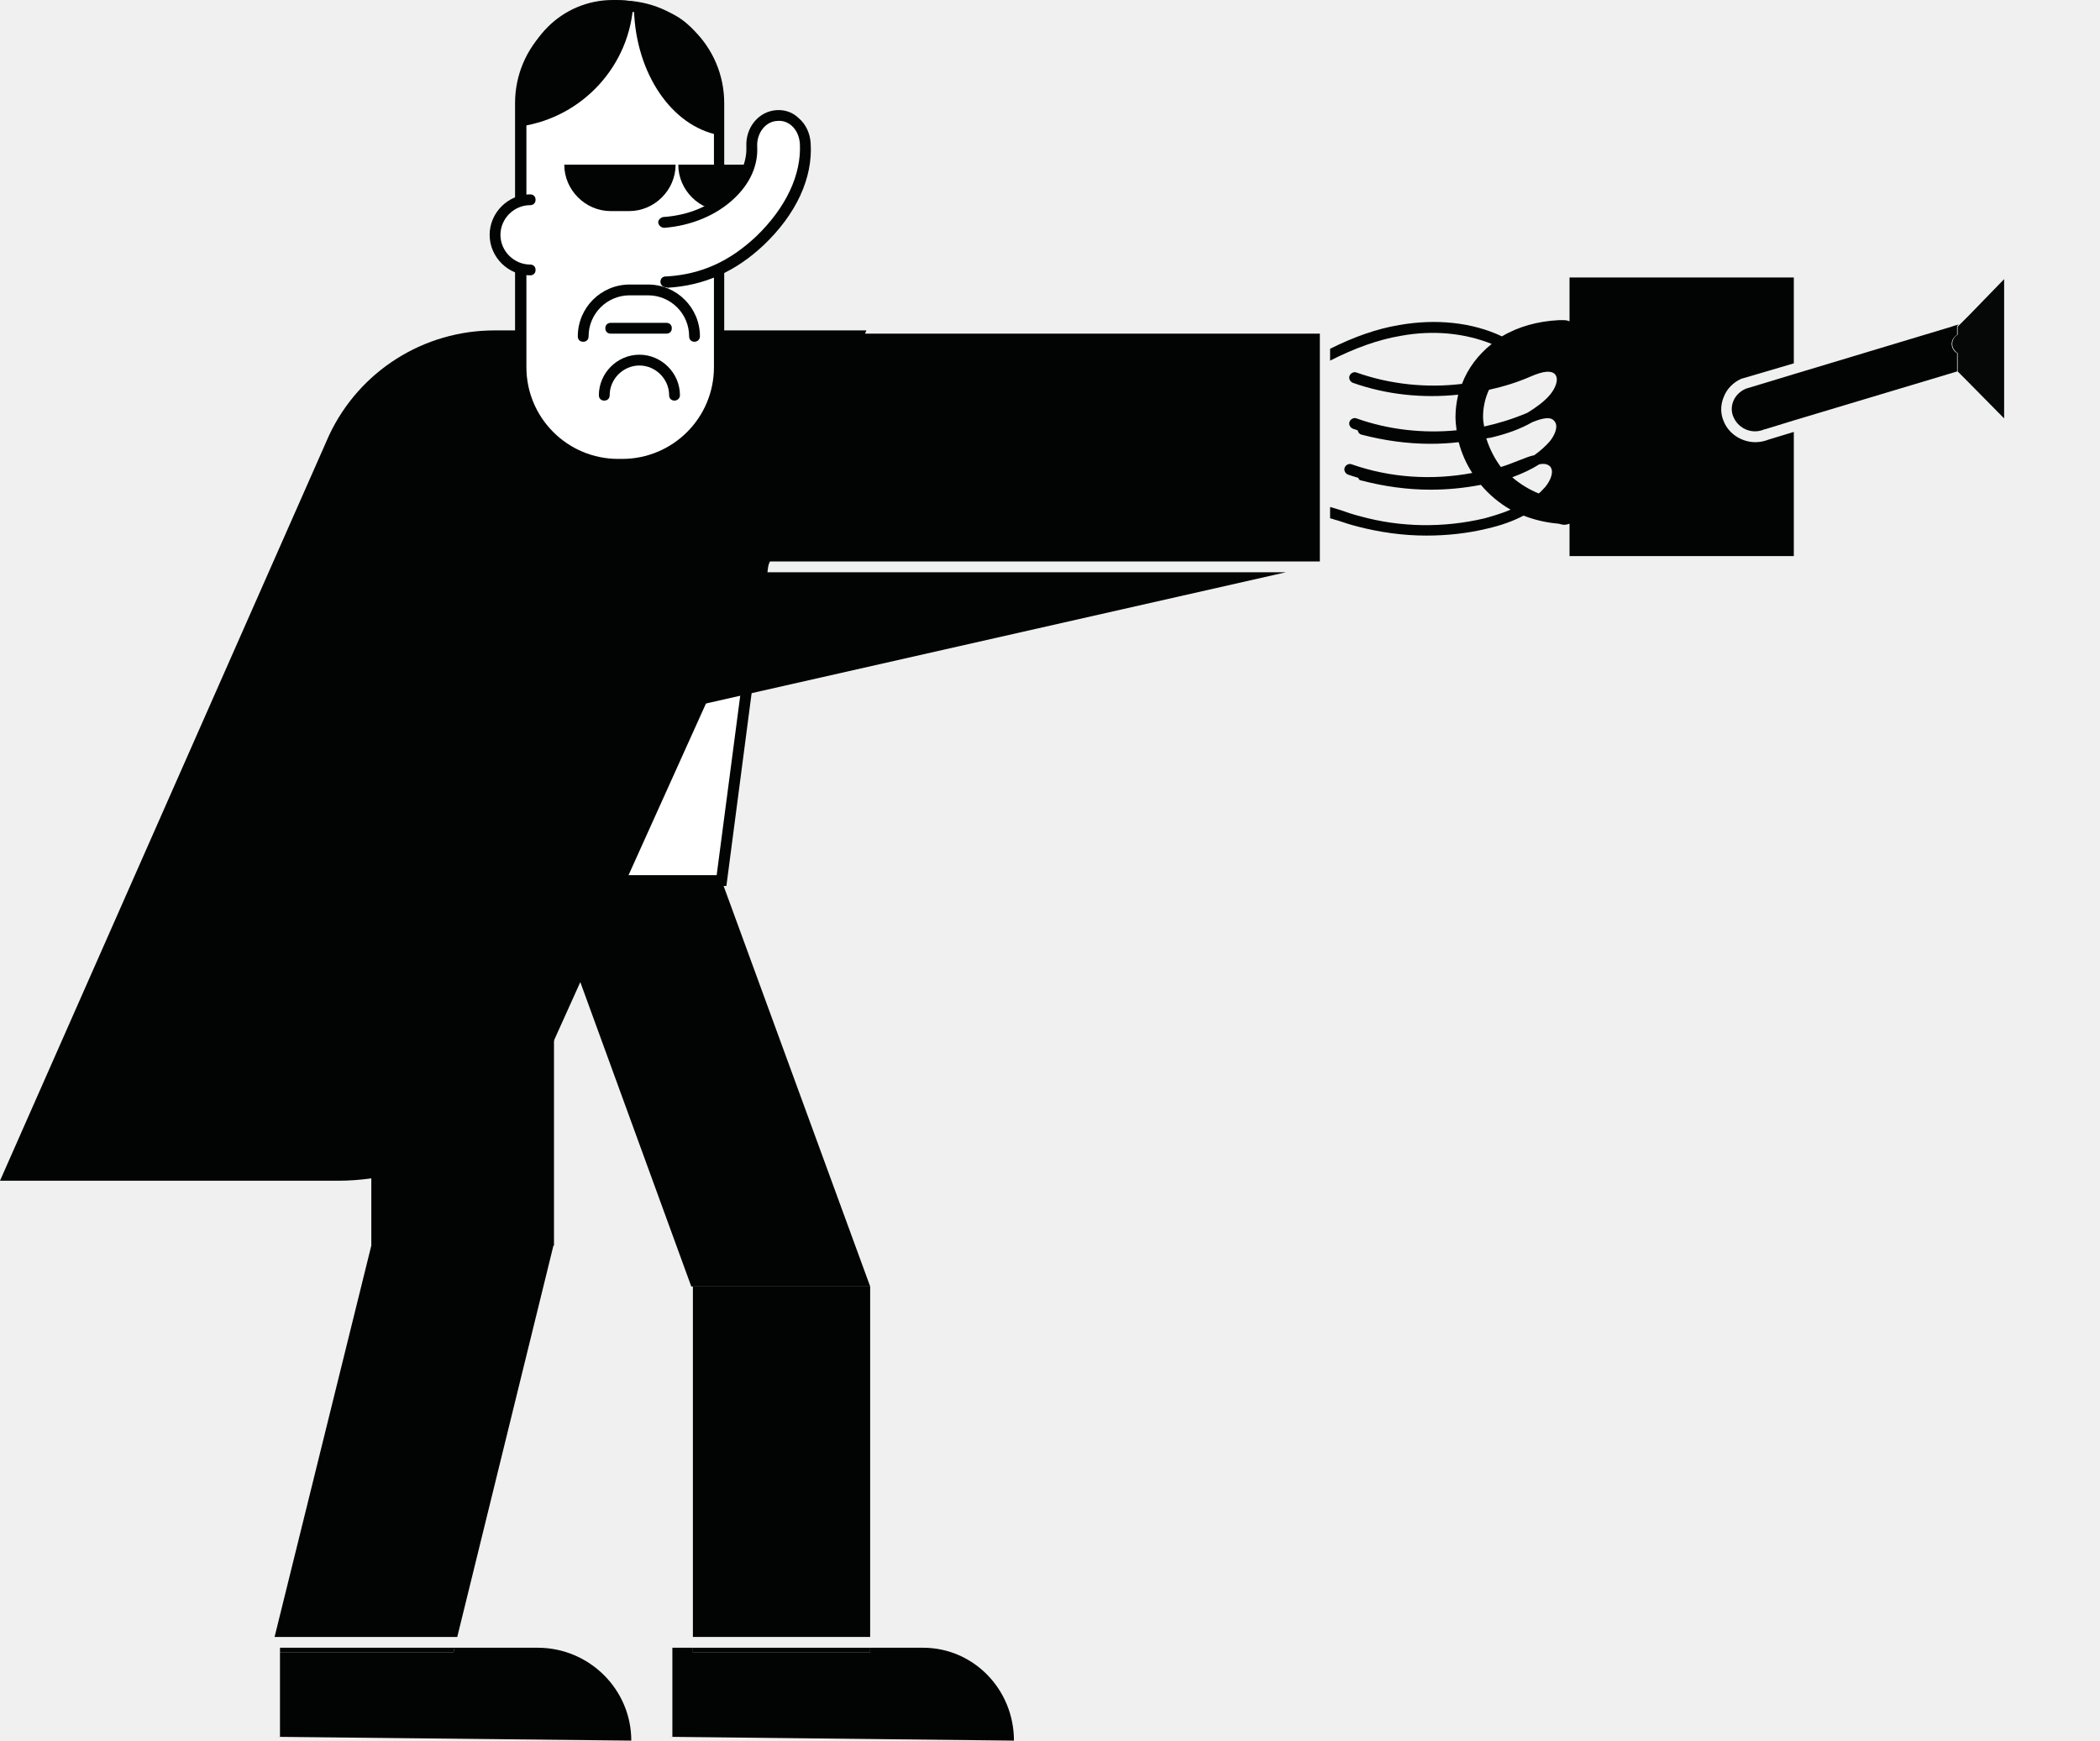
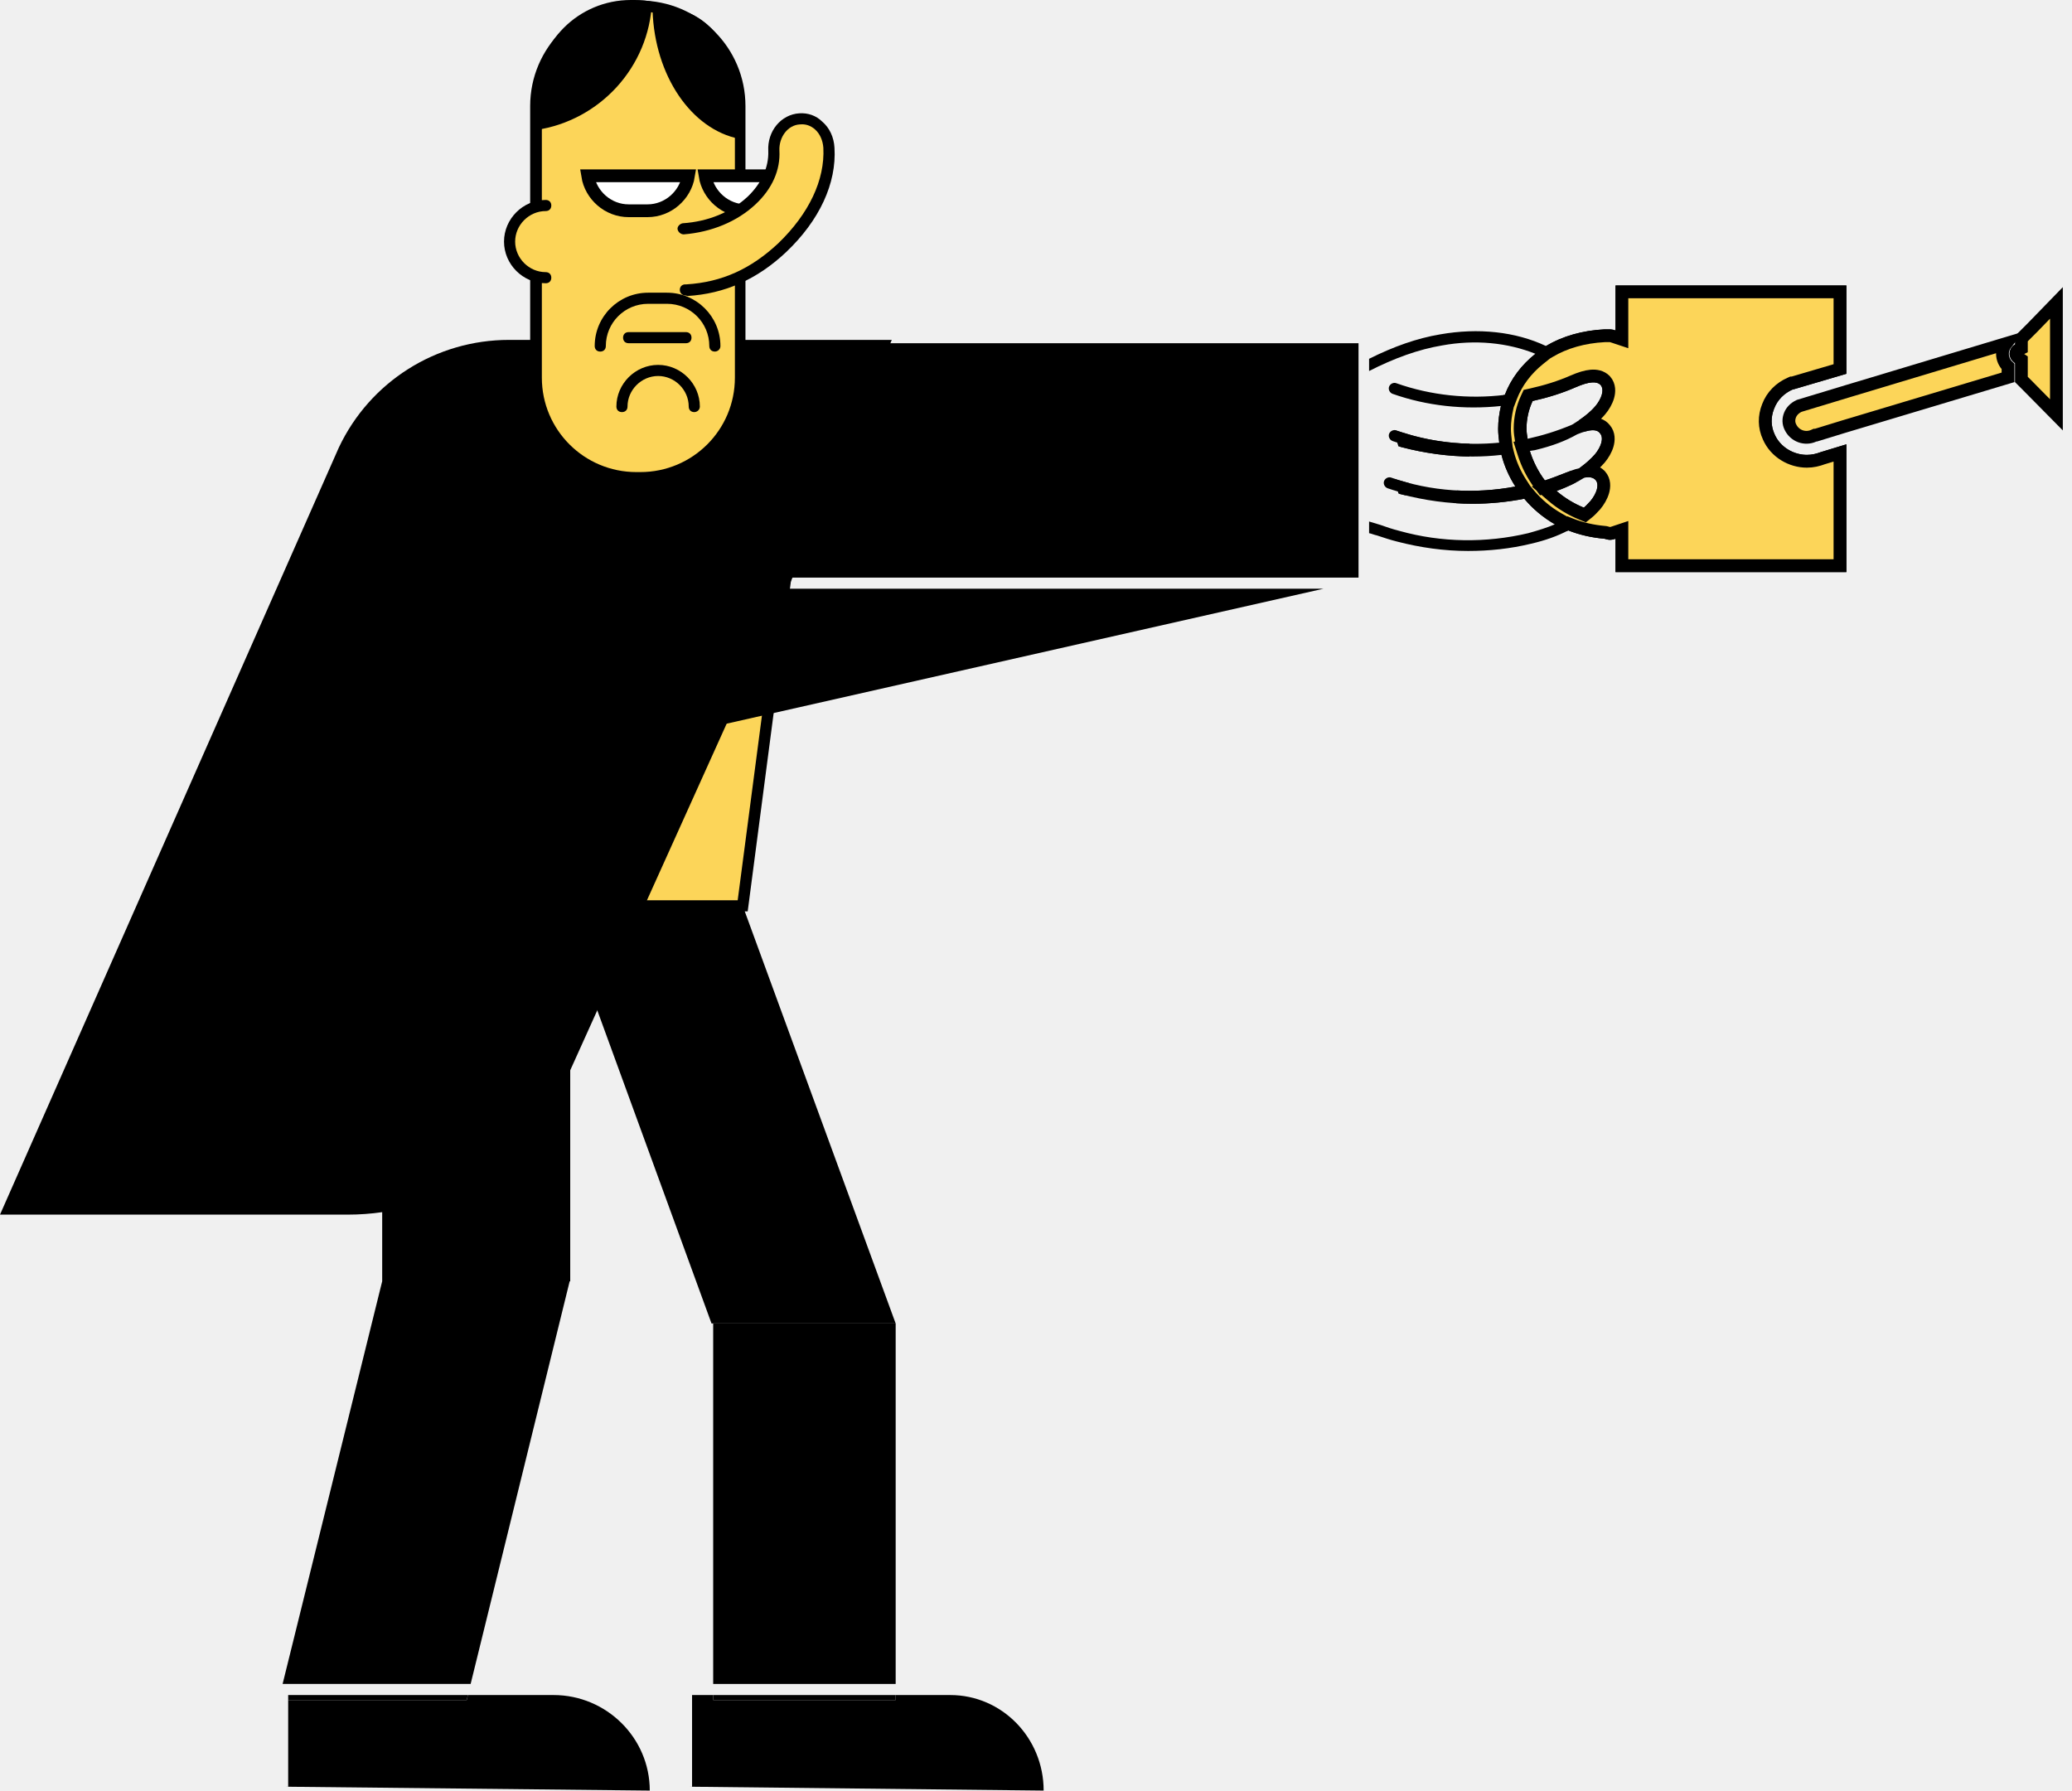
- <svg xmlns="http://www.w3.org/2000/svg" width="193" height="160" viewBox="0 0 193 160" fill="none">
-   <g clip-path="url(#clip0_400_3426)">
-     <path d="M66.312 80.942H28.859L32.734 51.513H70.187L66.312 80.942Z" fill="white" />
-     <path d="M66.759 81.439H28.312L32.286 51.067H70.733L66.759 81.439ZM29.405 80.446H65.865L69.591 52.059H33.131L29.405 80.446Z" fill="#020404" />
-     <path d="M50.914 77.023H34.125V114.492H50.914V77.023Z" fill="#020404" />
-     <path d="M63.535 118.262H79.977L66.267 80.793H49.875L63.535 118.262Z" fill="#020404" />
-     <path d="M79.972 118.263H63.68V150.471H79.972V118.263Z" fill="#020404" />
-     <path d="M50.865 114.49H34.126L25.234 150.471H42.024L50.865 114.49Z" fill="#020404" />
-     <path d="M49.425 151.463H41.775L41.676 151.91H25.731V159.652H25.234L58.018 159.999C58.018 155.285 54.144 151.463 49.425 151.463Z" fill="#020404" />
-     <path d="M25.734 151.91H41.679L41.779 151.463H25.734V151.91Z" fill="#020404" />
-     <path d="M84.842 151.463H79.974V151.91H63.681V151.463H61.794V159.652H61.297L93.187 159.999C93.187 155.285 89.461 151.463 84.842 151.463Z" fill="#020404" />
-     <path d="M79.972 151.463H63.68V151.91H79.972V151.463Z" fill="#020404" />
-     <path d="M79.625 30.372H45.45C38.943 30.372 33.032 34.094 30.251 39.999L0 108.535H31.045C39.44 108.535 47.09 103.672 50.716 96.079L70.635 51.91" fill="#020404" />
-     <path d="M57.125 42.681H56.777C51.859 42.681 47.836 38.661 47.836 33.748V9.48C47.836 4.567 51.859 0.547 56.777 0.547H57.125C62.042 0.547 66.066 4.567 66.066 9.48V33.748C66.066 38.661 62.042 42.681 57.125 42.681Z" fill="white" />
-     <path d="M57.121 43.177H56.774C51.558 43.177 47.336 38.959 47.336 33.748V9.48C47.336 4.269 51.558 0.05 56.774 0.05H57.121C62.337 0.05 66.559 4.269 66.559 9.48V33.748C66.559 38.909 62.337 43.177 57.121 43.177ZM56.823 1.043C52.154 1.043 48.379 4.815 48.379 9.48V33.748C48.379 38.413 52.154 42.184 56.823 42.184H57.171C61.84 42.184 65.615 38.413 65.615 33.748V9.48C65.615 4.815 61.84 1.043 57.171 1.043H56.823Z" fill="#020404" />
-     <path d="M61.993 36.824C61.695 36.824 61.496 36.625 61.496 36.328C61.496 34.839 60.255 33.598 58.764 33.598C57.274 33.598 56.032 34.839 56.032 36.328C56.032 36.625 55.834 36.824 55.536 36.824C55.238 36.824 55.039 36.625 55.039 36.328C55.039 34.293 56.728 32.605 58.764 32.605C60.801 32.605 62.49 34.293 62.49 36.328C62.49 36.625 62.242 36.824 61.993 36.824Z" fill="#020404" />
-     <path d="M51.859 15.136C51.859 17.468 53.797 19.404 56.131 19.404H57.82C60.155 19.404 62.092 17.468 62.092 15.136H51.859Z" fill="#020404" />
-     <path d="M63.834 30.92C63.834 28.587 61.897 26.652 59.562 26.652H57.873C55.539 26.652 53.602 28.587 53.602 30.92" fill="white" />
-     <path d="M63.831 31.415C63.533 31.415 63.334 31.217 63.334 30.919C63.334 28.834 61.645 27.147 59.559 27.147H57.87C55.784 27.147 54.095 28.834 54.095 30.919C54.095 31.217 53.896 31.415 53.598 31.415C53.3 31.415 53.102 31.217 53.102 30.919C53.102 28.288 55.237 26.154 57.87 26.154H59.559C62.192 26.154 64.328 28.288 64.328 30.919C64.328 31.217 64.079 31.415 63.831 31.415Z" fill="#020404" />
-     <path d="M62.336 15.136C62.336 17.468 64.273 19.404 66.608 19.404H68.297C70.631 19.404 72.569 17.468 72.569 15.136H62.336Z" fill="#020404" />
-     <path d="M60.992 20.447C63.377 20.298 65.562 19.404 67.102 17.916C68.443 16.625 69.188 15.037 69.089 13.449C68.99 11.96 70.033 10.67 71.374 10.571C72.765 10.472 73.907 11.613 73.957 13.151C74.155 16.476 72.318 19.653 69.784 22.084C67.4 24.318 64.718 25.658 61.29 25.906C61.241 25.906 61.24 25.906 61.191 25.906" fill="white" />
-     <path d="M61.194 26.402C60.946 26.402 60.697 26.203 60.697 25.906C60.697 25.608 60.896 25.41 61.194 25.41H61.293C64.472 25.211 67.055 24.02 69.489 21.737C72.221 19.107 73.662 16.079 73.513 13.201C73.463 12.556 73.215 11.96 72.768 11.563C72.37 11.216 71.923 11.067 71.427 11.117C70.334 11.166 69.539 12.258 69.589 13.449C69.688 15.186 68.943 16.873 67.453 18.263C65.814 19.802 63.529 20.744 61.045 20.943C60.797 20.943 60.548 20.744 60.499 20.496C60.449 20.248 60.697 20 60.946 19.95C63.231 19.802 65.267 18.958 66.757 17.568C67.999 16.377 68.645 14.938 68.595 13.499C68.496 11.712 69.738 10.223 71.377 10.124C72.122 10.075 72.867 10.323 73.413 10.868C74.059 11.414 74.457 12.258 74.506 13.201C74.705 16.377 73.165 19.702 70.185 22.531C67.602 24.963 64.721 26.253 61.343 26.452C61.293 26.402 61.244 26.402 61.194 26.402Z" fill="#020404" />
-     <path d="M48.729 24.815C46.941 24.815 45.5 23.376 45.5 21.589C45.5 19.803 46.941 18.363 48.729 18.363" fill="white" />
-     <path d="M48.725 25.311C46.689 25.311 45 23.623 45 21.588C45 19.554 46.689 17.866 48.725 17.866C49.023 17.866 49.222 18.065 49.222 18.363C49.222 18.66 49.023 18.859 48.725 18.859C47.235 18.859 45.993 20.1 45.993 21.588C45.993 23.077 47.235 24.318 48.725 24.318C49.023 24.318 49.222 24.517 49.222 24.814C49.222 25.112 49.023 25.311 48.725 25.311Z" fill="#020404" />
-     <path d="M61.246 30.669H56.13C55.831 30.669 55.633 30.47 55.633 30.172C55.633 29.875 55.831 29.676 56.13 29.676H61.246C61.544 29.676 61.742 29.875 61.742 30.172C61.742 30.47 61.544 30.669 61.246 30.669Z" fill="#020404" />
-     <path d="M66.761 52.109V51.613H121.301V47.395V46.402V33.697V32.556V30.67H120.407H119.314H118.172H66.761V42.333V42.581V42.829L62.688 43.772V65.162L118.172 52.606H66.761V52.109Z" fill="#020404" />
-     <path d="M143.75 48.239C143.949 48.239 144.098 48.189 144.247 48.14V51.117H164.861V39.703L162.576 40.398C162.179 40.547 161.782 40.646 161.335 40.646C160.142 40.646 158.95 39.951 158.454 38.81C158.106 38.065 158.106 37.271 158.404 36.527C158.702 35.733 159.298 35.137 160.093 34.79H160.142L164.861 33.4V25.509H144.247V29.529C144.098 29.48 143.949 29.43 143.75 29.43C143.601 29.43 143.403 29.43 143.254 29.43C141.316 29.529 139.528 30.026 138.038 30.919C135.306 29.629 131.978 29.281 128.6 29.877C126.514 30.224 124.428 30.969 122.242 32.06V33.152C124.477 32.011 126.663 31.217 128.749 30.869C131.73 30.323 134.611 30.621 137.094 31.614C135.852 32.606 134.909 33.847 134.362 35.286C131.134 35.683 127.756 35.336 124.676 34.244C124.428 34.145 124.13 34.294 124.03 34.542C123.931 34.79 124.08 35.088 124.328 35.187C127.408 36.279 130.736 36.626 134.015 36.279C133.866 36.924 133.766 37.619 133.766 38.313C133.766 38.711 133.816 39.157 133.866 39.554C130.786 39.852 127.607 39.505 124.676 38.462C124.428 38.363 124.13 38.512 124.03 38.76C123.931 39.008 124.08 39.306 124.328 39.405C124.477 39.455 124.626 39.505 124.775 39.554C124.825 39.753 124.925 39.902 125.123 39.951C127.209 40.497 129.345 40.795 131.481 40.795C132.326 40.795 133.22 40.745 134.064 40.646C134.313 41.639 134.76 42.631 135.306 43.475C131.63 44.17 127.756 43.921 124.229 42.681C123.981 42.581 123.683 42.73 123.583 42.978C123.484 43.227 123.633 43.524 123.881 43.624C124.179 43.723 124.477 43.822 124.825 43.921C124.875 44.07 124.974 44.17 125.123 44.17C127.209 44.715 129.345 45.013 131.481 45.013C133.021 45.013 134.561 44.864 136.101 44.567C136.846 45.46 137.79 46.254 138.833 46.849C138.137 47.147 137.343 47.395 136.449 47.644C132.673 48.537 128.7 48.487 124.974 47.445C124.378 47.296 123.782 47.098 123.236 46.899C122.888 46.8 122.59 46.701 122.242 46.601V47.644C122.491 47.693 122.689 47.792 122.938 47.842C123.534 48.041 124.13 48.239 124.726 48.388C126.812 48.934 128.948 49.232 131.084 49.232C132.971 49.232 134.859 49.033 136.697 48.586C137.988 48.289 139.081 47.892 140.025 47.395C141.018 47.792 142.111 48.041 143.254 48.14C143.452 48.189 143.601 48.239 143.75 48.239ZM136.3 38.313C136.3 37.42 136.498 36.577 136.846 35.832C138.187 35.534 139.479 35.137 140.72 34.591C141.863 34.095 142.558 34.045 142.906 34.393C143.303 34.84 142.956 35.683 142.459 36.279C141.913 36.924 141.217 37.42 140.422 37.916C140.373 37.916 140.373 37.966 140.323 37.966C139.032 38.512 137.74 38.909 136.399 39.207C136.349 38.909 136.3 38.611 136.3 38.313ZM136.598 40.299C136.796 40.249 136.995 40.249 137.144 40.199C138.584 39.852 139.777 39.405 140.82 38.81C141.913 38.363 142.558 38.313 142.856 38.711C143.254 39.157 142.906 40.001 142.409 40.596C142.012 41.043 141.565 41.44 141.018 41.837C140.522 41.936 140.124 42.135 139.826 42.234C139.181 42.482 138.584 42.73 137.939 42.929C137.343 42.135 136.896 41.242 136.598 40.299ZM138.982 43.872C139.926 43.524 140.77 43.127 141.465 42.681C141.962 42.581 142.26 42.681 142.459 42.879C142.856 43.326 142.509 44.17 142.012 44.765C141.813 44.964 141.664 45.162 141.416 45.361C140.571 45.013 139.727 44.517 138.982 43.872Z" fill="#020404" />
-     <path d="M179.367 30.025L165.856 34.095L165.36 34.244L164.863 34.393L160.442 35.733C159.896 35.981 159.498 36.378 159.3 36.874C159.101 37.37 159.101 37.916 159.349 38.413C159.846 39.455 161.088 39.951 162.181 39.455H162.23L164.813 38.661L165.31 38.512L165.807 38.363L179.864 34.145V32.457C179.566 32.308 179.367 31.961 179.367 31.613C179.367 31.266 179.566 30.968 179.864 30.77V29.976L180.013 29.827C179.864 29.877 179.616 29.926 179.367 30.025Z" fill="#020404" />
-     <path d="M181.011 28.933L180.564 29.38L180.068 29.876L179.919 30.025V30.769C179.621 30.918 179.422 31.266 179.422 31.613C179.422 31.96 179.621 32.258 179.919 32.457V34.144L180.316 34.541L180.713 34.938L184.19 38.462V25.658L181.011 28.933Z" fill="#060707" />
-     <path d="M56.327 0C51.658 0 47.883 3.772 47.883 8.437V11.613C53.545 10.769 57.966 6.005 58.215 0.149C57.718 0.05 57.221 0 56.675 0H56.327V0Z" fill="#020404" />
-     <path d="M59.657 0.793C63.133 0.793 66.015 4.565 66.015 9.23V12.406C61.743 11.562 58.464 6.798 58.266 0.942C58.663 0.843 59.011 0.793 59.408 0.793H59.657Z" fill="#020404" />
-   </g>
-   <defs>
-     <clipPath id="clip0_400_3426">
-       <rect width="193" height="160" fill="white" />
-     </clipPath>
-   </defs>
+ <svg xmlns="http://www.w3.org/2000/svg" width="162" height="140" viewBox="0 0 162 140" fill="none">
+   <path d="M58.067 70.825H25.271L28.664 45.074H61.46L58.067 70.825Z" fill="#FCD559" />
+   <path d="M58.459 71.259H24.793L28.273 44.683H61.938L58.459 71.259ZM25.75 70.391H57.676L60.938 45.552H29.012L25.75 70.391Z" fill="black" />
+   <path d="M44.583 67.395H29.882V100.181H44.583V67.395Z" fill="black" />
+   <path d="M55.631 103.479H70.028L58.023 70.694H43.67L55.631 103.479Z" fill="black" />
+   <path d="M70.028 103.48H55.761V131.663H70.028V103.48Z" fill="black" />
+   <path d="M44.54 100.179H29.881L22.096 131.662H36.797L44.54 100.179Z" fill="black" />
+   <path d="M43.278 132.53H36.58L36.493 132.921H22.531V139.695H22.096L50.803 139.999C50.803 135.874 47.41 132.53 43.278 132.53Z" fill="black" />
+   <path d="M22.531 132.921H36.493L36.58 132.53H22.531V132.921Z" fill="black" />
+   <path d="M74.291 132.53H70.028V132.921H55.761V132.53H54.109V139.695H53.674L81.598 139.999C81.598 135.874 78.336 132.53 74.291 132.53Z" fill="black" />
+   <path d="M70.028 132.53H55.761V132.921H70.028V132.53Z" fill="black" />
+   <path d="M69.724 26.575H39.799C34.101 26.575 28.925 29.832 26.489 34.999L0 94.968H27.185C34.536 94.968 41.234 90.713 44.409 84.069L61.851 45.421" fill="black" />
+   <path d="M50.02 37.346H49.715C45.409 37.346 41.886 33.829 41.886 29.53V8.295C41.886 3.996 45.409 0.479 49.715 0.479H50.02C54.326 0.479 57.849 3.996 57.849 8.295V29.53C57.849 33.829 54.326 37.346 50.02 37.346Z" fill="#FCD559" />
+   <path d="M50.02 37.78H49.715C45.148 37.78 41.451 34.089 41.451 29.529V8.295C41.451 3.735 45.148 0.044 49.715 0.044H50.02C54.587 0.044 58.284 3.735 58.284 8.295V29.529C58.284 34.045 54.587 37.78 50.02 37.78ZM49.759 0.912C45.67 0.912 42.365 4.213 42.365 8.295V29.529C42.365 33.611 45.67 36.911 49.759 36.911H50.063C54.152 36.911 57.458 33.611 57.458 29.529V8.295C57.458 4.213 54.152 0.912 50.063 0.912H49.759Z" fill="black" />
+   <path d="M54.283 32.221C54.022 32.221 53.848 32.047 53.848 31.787C53.848 30.484 52.76 29.398 51.456 29.398C50.151 29.398 49.063 30.484 49.063 31.787C49.063 32.047 48.889 32.221 48.628 32.221C48.367 32.221 48.193 32.047 48.193 31.787C48.193 30.006 49.672 28.53 51.456 28.53C53.239 28.53 54.718 30.006 54.718 31.787C54.718 32.047 54.5 32.221 54.283 32.221Z" fill="black" />
+   <path d="M49.15 16.478C47.551 16.478 46.195 15.277 45.949 13.744H53.83C53.583 15.277 52.227 16.478 50.629 16.478H49.15Z" fill="white" stroke="black" />
+   <path d="M55.892 27.055C55.892 25.014 54.196 23.32 52.152 23.32H50.673C48.629 23.32 46.932 25.014 46.932 27.055" fill="#FCD559" />
+   <path d="M55.892 27.488C55.631 27.488 55.457 27.314 55.457 27.054C55.457 25.23 53.978 23.754 52.151 23.754H50.673C48.846 23.754 47.367 25.23 47.367 27.054C47.367 27.314 47.193 27.488 46.932 27.488C46.671 27.488 46.497 27.314 46.497 27.054C46.497 24.753 48.367 22.885 50.673 22.885H52.151C54.457 22.885 56.327 24.753 56.327 27.054C56.327 27.314 56.11 27.488 55.892 27.488Z" fill="black" />
+   <path d="M58.328 16.478C56.729 16.478 55.373 15.277 55.127 13.744H63.007C62.761 15.277 61.405 16.478 59.806 16.478H58.328Z" fill="white" stroke="black" />
+   <path d="M53.413 17.891C55.501 17.761 57.415 16.979 58.763 15.676C59.938 14.547 60.59 13.158 60.503 11.768C60.416 10.465 61.329 9.336 62.504 9.249C63.722 9.163 64.722 10.161 64.766 11.508C64.94 14.417 63.33 17.196 61.112 19.324C59.024 21.278 56.675 22.45 53.674 22.668C53.631 22.668 53.631 22.668 53.587 22.668" fill="#FCD559" />
+   <path d="M53.587 23.102C53.37 23.102 53.152 22.928 53.152 22.668C53.152 22.407 53.326 22.233 53.587 22.233H53.674C56.458 22.06 58.72 21.017 60.851 19.02C63.243 16.718 64.505 14.069 64.374 11.551C64.331 10.986 64.113 10.465 63.722 10.118C63.374 9.814 62.982 9.684 62.547 9.727C61.59 9.77 60.895 10.726 60.938 11.768C61.025 13.288 60.373 14.764 59.068 15.98C57.632 17.326 55.632 18.151 53.457 18.325C53.239 18.325 53.022 18.151 52.978 17.934C52.935 17.717 53.152 17.5 53.37 17.457C55.37 17.326 57.154 16.588 58.459 15.372C59.546 14.33 60.112 13.071 60.068 11.811C59.981 10.248 61.069 8.945 62.504 8.859C63.156 8.815 63.809 9.032 64.287 9.51C64.853 9.988 65.201 10.726 65.244 11.551C65.418 14.33 64.07 17.239 61.46 19.715C59.198 21.842 56.675 22.971 53.718 23.145C53.674 23.102 53.631 23.102 53.587 23.102Z" fill="black" />
+   <path d="M42.669 21.713C41.104 21.713 39.842 20.454 39.842 18.891C39.842 17.327 41.104 16.068 42.669 16.068" fill="#FCD559" />
+   <path d="M42.669 22.147C40.886 22.147 39.407 20.67 39.407 18.89C39.407 17.11 40.886 15.633 42.669 15.633C42.93 15.633 43.104 15.807 43.104 16.067C43.104 16.328 42.93 16.502 42.669 16.502C41.364 16.502 40.277 17.587 40.277 18.89C40.277 20.193 41.364 21.278 42.669 21.278C42.93 21.278 43.104 21.452 43.104 21.713C43.104 21.973 42.93 22.147 42.669 22.147Z" fill="black" />
+   <path d="M53.63 26.835H49.15C48.889 26.835 48.715 26.662 48.715 26.401C48.715 26.14 48.889 25.967 49.15 25.967H53.63C53.891 25.967 54.065 26.14 54.065 26.401C54.065 26.662 53.891 26.835 53.63 26.835Z" fill="black" />
+   <path d="M58.458 45.596V45.161H106.217V41.47V40.602V29.485V28.486V26.836H105.434H104.477H103.476H58.458V37.041V37.258V37.475L54.892 38.3V57.016L103.476 46.03H58.458V45.596Z" fill="black" />
+   <path d="M125.877 42.209C126.05 42.209 126.181 42.166 126.311 42.122V44.728H144.362V34.74L142.361 35.348C142.013 35.478 141.665 35.565 141.274 35.565C140.23 35.565 139.186 34.957 138.751 33.959C138.447 33.307 138.447 32.612 138.708 31.961C138.969 31.266 139.491 30.745 140.187 30.441H140.23L144.362 29.225V22.321H126.311V25.838C126.181 25.795 126.05 25.751 125.877 25.751C125.746 25.751 125.572 25.751 125.442 25.751C123.745 25.838 122.179 26.273 120.874 27.054C118.482 25.925 115.568 25.621 112.61 26.142C110.783 26.446 108.957 27.098 107.043 28.053V29.008C109 28.009 110.914 27.315 112.741 27.011C115.351 26.533 117.873 26.794 120.048 27.662C118.961 28.53 118.134 29.616 117.656 30.875C114.829 31.223 111.871 30.919 109.174 29.963C108.957 29.877 108.696 30.007 108.609 30.224C108.522 30.441 108.652 30.702 108.87 30.789C111.566 31.744 114.481 32.048 117.351 31.744C117.221 32.309 117.134 32.916 117.134 33.524C117.134 33.872 117.177 34.263 117.221 34.61C114.524 34.87 111.74 34.566 109.174 33.655C108.957 33.568 108.696 33.698 108.609 33.915C108.522 34.132 108.652 34.393 108.87 34.48C109 34.523 109.131 34.566 109.261 34.61C109.305 34.784 109.392 34.914 109.566 34.957C111.392 35.435 113.263 35.696 115.133 35.696C115.872 35.696 116.655 35.652 117.395 35.565C117.612 36.434 118.004 37.302 118.482 38.041C115.264 38.648 111.871 38.431 108.783 37.346C108.565 37.259 108.304 37.389 108.217 37.606C108.13 37.823 108.261 38.084 108.478 38.171C108.739 38.258 109 38.344 109.305 38.431C109.348 38.562 109.435 38.648 109.566 38.648C111.392 39.126 113.263 39.387 115.133 39.387C116.481 39.387 117.83 39.256 119.178 38.996C119.831 39.777 120.657 40.472 121.57 40.993C120.961 41.254 120.266 41.471 119.483 41.688C116.177 42.47 112.697 42.426 109.435 41.514C108.913 41.384 108.391 41.21 107.913 41.037C107.608 40.95 107.347 40.863 107.043 40.776V41.688C107.26 41.731 107.434 41.818 107.652 41.862C108.174 42.035 108.696 42.209 109.218 42.34C111.044 42.817 112.915 43.078 114.785 43.078C116.438 43.078 118.091 42.904 119.7 42.513C120.831 42.253 121.788 41.905 122.614 41.471C123.484 41.818 124.441 42.035 125.442 42.122C125.616 42.166 125.746 42.209 125.877 42.209ZM119.352 33.524C119.352 32.743 119.526 32.005 119.831 31.353C121.005 31.093 122.136 30.745 123.223 30.267C124.224 29.833 124.833 29.79 125.137 30.094C125.485 30.485 125.181 31.223 124.746 31.744C124.267 32.309 123.658 32.743 122.962 33.177C122.919 33.177 122.919 33.22 122.875 33.22C121.744 33.698 120.614 34.045 119.439 34.306C119.396 34.045 119.352 33.785 119.352 33.524ZM119.613 35.261C119.787 35.218 119.961 35.218 120.092 35.175C121.353 34.87 122.397 34.48 123.31 33.959C124.267 33.568 124.833 33.524 125.094 33.872C125.442 34.263 125.137 35.001 124.702 35.522C124.354 35.913 123.963 36.26 123.484 36.608C123.049 36.694 122.701 36.868 122.44 36.955C121.875 37.172 121.353 37.389 120.788 37.563C120.266 36.868 119.874 36.086 119.613 35.261ZM121.701 38.388C122.527 38.084 123.267 37.736 123.876 37.346C124.311 37.259 124.572 37.346 124.746 37.519C125.094 37.91 124.789 38.648 124.354 39.169C124.18 39.343 124.05 39.517 123.832 39.691C123.093 39.387 122.353 38.952 121.701 38.388Z" fill="black" />
+   <path d="M126.809 42.122V41.429L126.151 41.648C126.02 41.691 125.959 41.709 125.874 41.709C125.839 41.709 125.813 41.702 125.722 41.679C125.682 41.668 125.63 41.655 125.56 41.637L125.521 41.628L125.482 41.624C124.525 41.541 123.617 41.334 122.797 41.007L122.583 40.921L122.514 40.958L121.815 40.559C120.954 40.067 120.173 39.411 119.559 38.675L119.37 38.449L119.08 38.505C117.763 38.76 116.446 38.887 115.13 38.887C114.714 38.887 114.298 38.873 113.883 38.847C115.452 38.93 117.032 38.823 118.572 38.532L119.304 38.394L118.899 37.769C118.448 37.073 118.08 36.255 117.877 35.444L117.776 35.039L117.714 34.548C117.671 34.2 117.631 33.837 117.631 33.524C117.631 32.963 117.712 32.393 117.836 31.857L117.955 31.342L118.013 31.335L118.12 31.053C118.564 29.885 119.333 28.871 120.357 28.053L120.899 27.62L120.9 27.62L121.129 27.483C122.349 26.752 123.828 26.336 125.452 26.251H125.452H125.453H125.453H125.454H125.455H125.456H125.457H125.457H125.458H125.459H125.46H125.461H125.461H125.462H125.463H125.464H125.464H125.465H125.466H125.467H125.468H125.468H125.469H125.47H125.471H125.472H125.472H125.473H125.474H125.475H125.476H125.477H125.477H125.478H125.479H125.48H125.481H125.481H125.482H125.483H125.484H125.485H125.485H125.486H125.487H125.488H125.489H125.49H125.49H125.491H125.492H125.493H125.494H125.494H125.495H125.496H125.497H125.498H125.499H125.499H125.5H125.501H125.502H125.503H125.504H125.504H125.505H125.506H125.507H125.508H125.509H125.509H125.51H125.511H125.512H125.513H125.514H125.514H125.515H125.516H125.517H125.518H125.519H125.52H125.52H125.521H125.522H125.523H125.524H125.525H125.525H125.526H125.527H125.528H125.529H125.53H125.531H125.531H125.532H125.533H125.534H125.535H125.536H125.537H125.537H125.538H125.539H125.54H125.541H125.542H125.543H125.543H125.544H125.545H125.546H125.547H125.548H125.549H125.549H125.55H125.551H125.552H125.553H125.554H125.555H125.555H125.556H125.557H125.558H125.559H125.56H125.561H125.562H125.562H125.563H125.564H125.565H125.566H125.567H125.568H125.569H125.569H125.57H125.571H125.572H125.573H125.574H125.575H125.576H125.576H125.577H125.578H125.579H125.58H125.581H125.582H125.583H125.583H125.584H125.585H125.586H125.587H125.588H125.589H125.59H125.59H125.591H125.592H125.593H125.594H125.595H125.596H125.597H125.598H125.598H125.599H125.6H125.601H125.602H125.603H125.604H125.605H125.605H125.606H125.607H125.608H125.609H125.61H125.611H125.612H125.613H125.613H125.614H125.615H125.616H125.617H125.618H125.619H125.62H125.621H125.621H125.622H125.623H125.624H125.625H125.626H125.627H125.628H125.629H125.629H125.63H125.631H125.632H125.633H125.634H125.635H125.636H125.637H125.637H125.638H125.639H125.64H125.641H125.642H125.643H125.644H125.645H125.646H125.646H125.647H125.648H125.649H125.65H125.651H125.652H125.653H125.654H125.654H125.655H125.656H125.657H125.658H125.659H125.66H125.661H125.662H125.662H125.663H125.664H125.665H125.666H125.667H125.668H125.669H125.67H125.67H125.671H125.672H125.673H125.674H125.675H125.676H125.677H125.678H125.679H125.679H125.68H125.681H125.682H125.683H125.684H125.685H125.686H125.687H125.687H125.688H125.689H125.69H125.691H125.692H125.693H125.694H125.695H125.695H125.696H125.697H125.698H125.699H125.7H125.701H125.702H125.703H125.703H125.704H125.705H125.706H125.707H125.708H125.709H125.71H125.71H125.711H125.712H125.713H125.714H125.715H125.716H125.717H125.718H125.718H125.719H125.72H125.721H125.722H125.723H125.724H125.725H125.725H125.726H125.727H125.728H125.729H125.73H125.731H125.732H125.733H125.733H125.734H125.735H125.736H125.737H125.738H125.739H125.74H125.74H125.741H125.742H125.743H125.744H125.745H125.746H125.747H125.747H125.748H125.749H125.75H125.751H125.752H125.753H125.753H125.754H125.755H125.756H125.757H125.758H125.759H125.76H125.76H125.761H125.762H125.763H125.764H125.765H125.766H125.766H125.767H125.768H125.769H125.77H125.771H125.772H125.772H125.773H125.774H125.775H125.776H125.777H125.778H125.778H125.779H125.78H125.781H125.782H125.783H125.784H125.784H125.785H125.786H125.787H125.788H125.789H125.79H125.79H125.791H125.792H125.793H125.794H125.795H125.795H125.796H125.797H125.798H125.799H125.8H125.8H125.801H125.802H125.803H125.804H125.805H125.806H125.806H125.807H125.808H125.809H125.81H125.811H125.811H125.812H125.813H125.814H125.815H125.815H125.816H125.817H125.818H125.819H125.82H125.82H125.821H125.822H125.823H125.824H125.825H125.825H125.826H125.827H125.828H125.829H125.829H125.83H125.831H125.832H125.833H125.833H125.834H125.835H125.836H125.837H125.838H125.838H125.839H125.84H125.841H125.842H125.842H125.843H125.844H125.845H125.846H125.846H125.847H125.848H125.849H125.85H125.85H125.851H125.852H125.853H125.853H125.854H125.855H125.856H125.857H125.857H125.858H125.859H125.86H125.861H125.861H125.862H125.863H125.864H125.864H125.865H125.866H125.867H125.868H125.868H125.869H125.87H125.871H125.871H125.872H125.873H125.874C125.959 26.251 126.02 26.269 126.151 26.313L126.809 26.532V25.838V22.821H143.859V28.851L140.155 29.941H140.079L139.984 29.983C139.177 30.335 138.552 30.951 138.239 31.78C137.932 32.548 137.93 33.383 138.293 34.164C138.816 35.359 140.05 36.065 141.271 36.065C141.735 36.065 142.139 35.963 142.519 35.822L143.859 35.415V44.228H126.809V42.122ZM109.743 38.173C109.838 38.2 109.933 38.225 110.028 38.251C109.933 38.227 109.839 38.203 109.745 38.179L109.743 38.173ZM109.776 38.273C109.776 38.273 109.776 38.273 109.776 38.273L109.776 38.273ZM108.594 37.81L108.595 37.81L108.594 37.81ZM109.711 34.361C111.388 34.879 113.14 35.153 114.89 35.194C113.164 35.173 111.437 34.926 109.743 34.488L109.711 34.361ZM108.986 34.119L108.987 34.119L108.986 34.119ZM119.719 30.865L119.479 30.918L119.375 31.141C119.04 31.858 118.849 32.668 118.849 33.524C118.849 33.827 118.899 34.122 118.94 34.372L118.943 34.388L119.027 34.892L118.973 34.905L119.134 35.412C119.41 36.288 119.827 37.12 120.385 37.863L120.596 38.144L120.932 38.041C121.392 37.899 121.83 37.728 122.262 37.559C122.377 37.514 122.492 37.47 122.607 37.425C122.726 37.386 122.831 37.344 122.933 37.303C122.949 37.297 122.964 37.291 122.98 37.285C122.545 37.511 122.057 37.723 121.525 37.919L120.73 38.211L121.371 38.766C122.068 39.369 122.855 39.831 123.639 40.153L123.911 40.265L124.141 40.081C124.317 39.941 124.475 39.77 124.592 39.643C124.636 39.595 124.674 39.554 124.705 39.523L124.721 39.507L124.735 39.49C124.985 39.191 125.21 38.816 125.321 38.435C125.428 38.068 125.459 37.571 125.116 37.187L125.106 37.176L125.096 37.166C124.823 36.893 124.463 36.783 124.033 36.818C124.424 36.515 124.763 36.202 125.073 35.854L125.078 35.848L125.083 35.842C125.333 35.544 125.558 35.169 125.669 34.788C125.774 34.426 125.806 33.937 125.478 33.555C125.213 33.215 124.82 33.118 124.432 33.139C124.217 33.151 123.98 33.2 123.724 33.277C124.242 32.927 124.721 32.543 125.124 32.067L125.127 32.064C125.376 31.765 125.601 31.391 125.712 31.01C125.819 30.643 125.85 30.146 125.508 29.761L125.498 29.75L125.488 29.74C125.193 29.446 124.794 29.371 124.395 29.406C124.002 29.44 123.542 29.583 123.021 29.809L123.019 29.81C121.967 30.272 120.868 30.61 119.719 30.865Z" fill="#FCD559" stroke="black" />
+   <path d="M156.839 26.862C156.672 27.08 156.563 27.351 156.563 27.662C156.563 28.027 156.72 28.402 156.998 28.656V29.504L145.045 33.089L145.045 33.089L144.61 33.219L144.751 33.688L144.61 33.219L144.175 33.349L144.175 33.349L144.172 33.35L141.982 34.023H141.905L141.807 34.068C141.107 34.385 140.308 34.071 139.986 33.396L139.986 33.396L139.981 33.387C139.834 33.092 139.829 32.764 139.955 32.451C140.072 32.159 140.309 31.905 140.67 31.734L144.506 30.573L144.507 30.572L144.941 30.442L145.376 30.312L145.376 30.312L156.839 26.862Z" fill="#FCD559" stroke="black" />
+   <path d="M158.46 26.061L158.46 26.061L158.852 25.67L158.852 25.67L158.857 25.665L160.782 23.683V32.436L158.593 30.22L158.593 30.219L158.591 30.217L158.243 29.87L157.892 30.221L158.243 29.869L158.042 29.669V28.4V28.132L157.819 27.983C157.66 27.878 157.607 27.758 157.607 27.661C157.607 27.527 157.691 27.407 157.765 27.37L158.042 27.232V26.923V26.479L158.46 26.061Z" fill="#FCD559" stroke="black" />
+   <path d="M49.324 0C45.235 0 41.93 3.3 41.93 7.382V10.161C46.888 9.423 50.759 5.254 50.977 0.13C50.542 0.043 50.107 0 49.628 0H49.324V0Z" fill="black" />
+   <path d="M52.238 0.694C55.283 0.694 57.806 3.994 57.806 8.076V10.855C54.065 10.117 51.194 5.948 51.02 0.824C51.368 0.737 51.673 0.694 52.021 0.694H52.238Z" fill="black" />
</svg>
